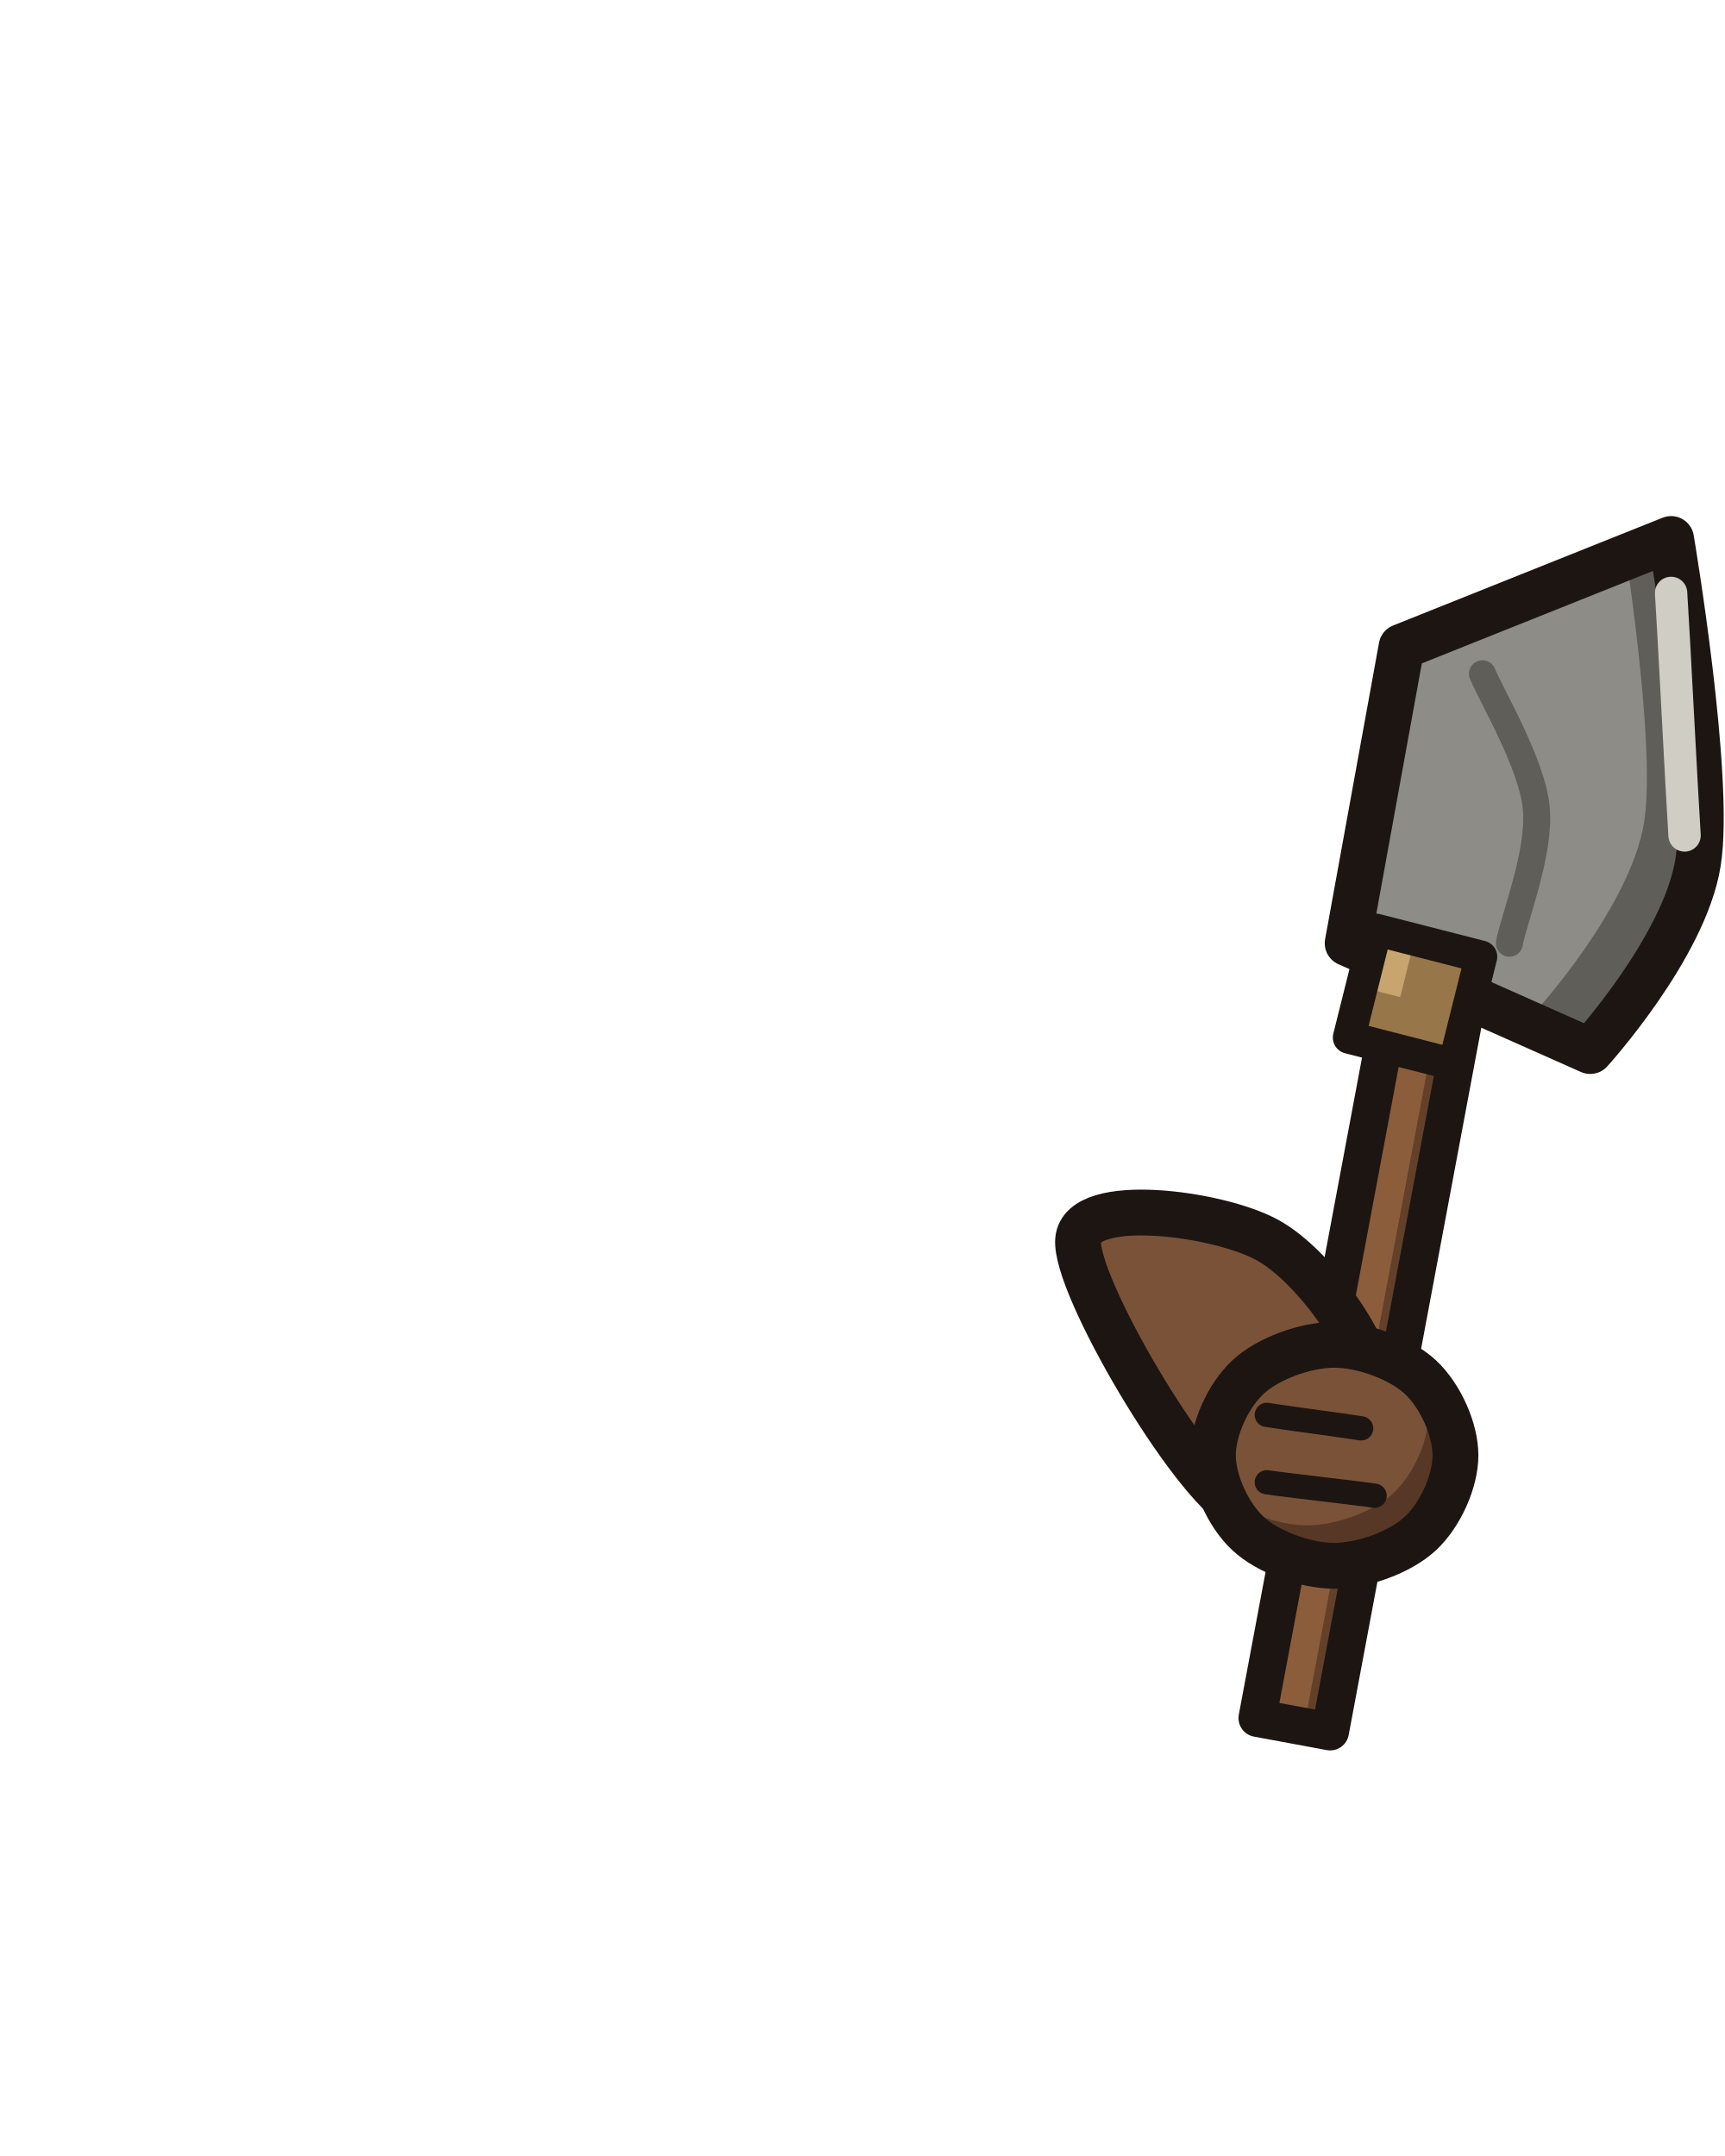
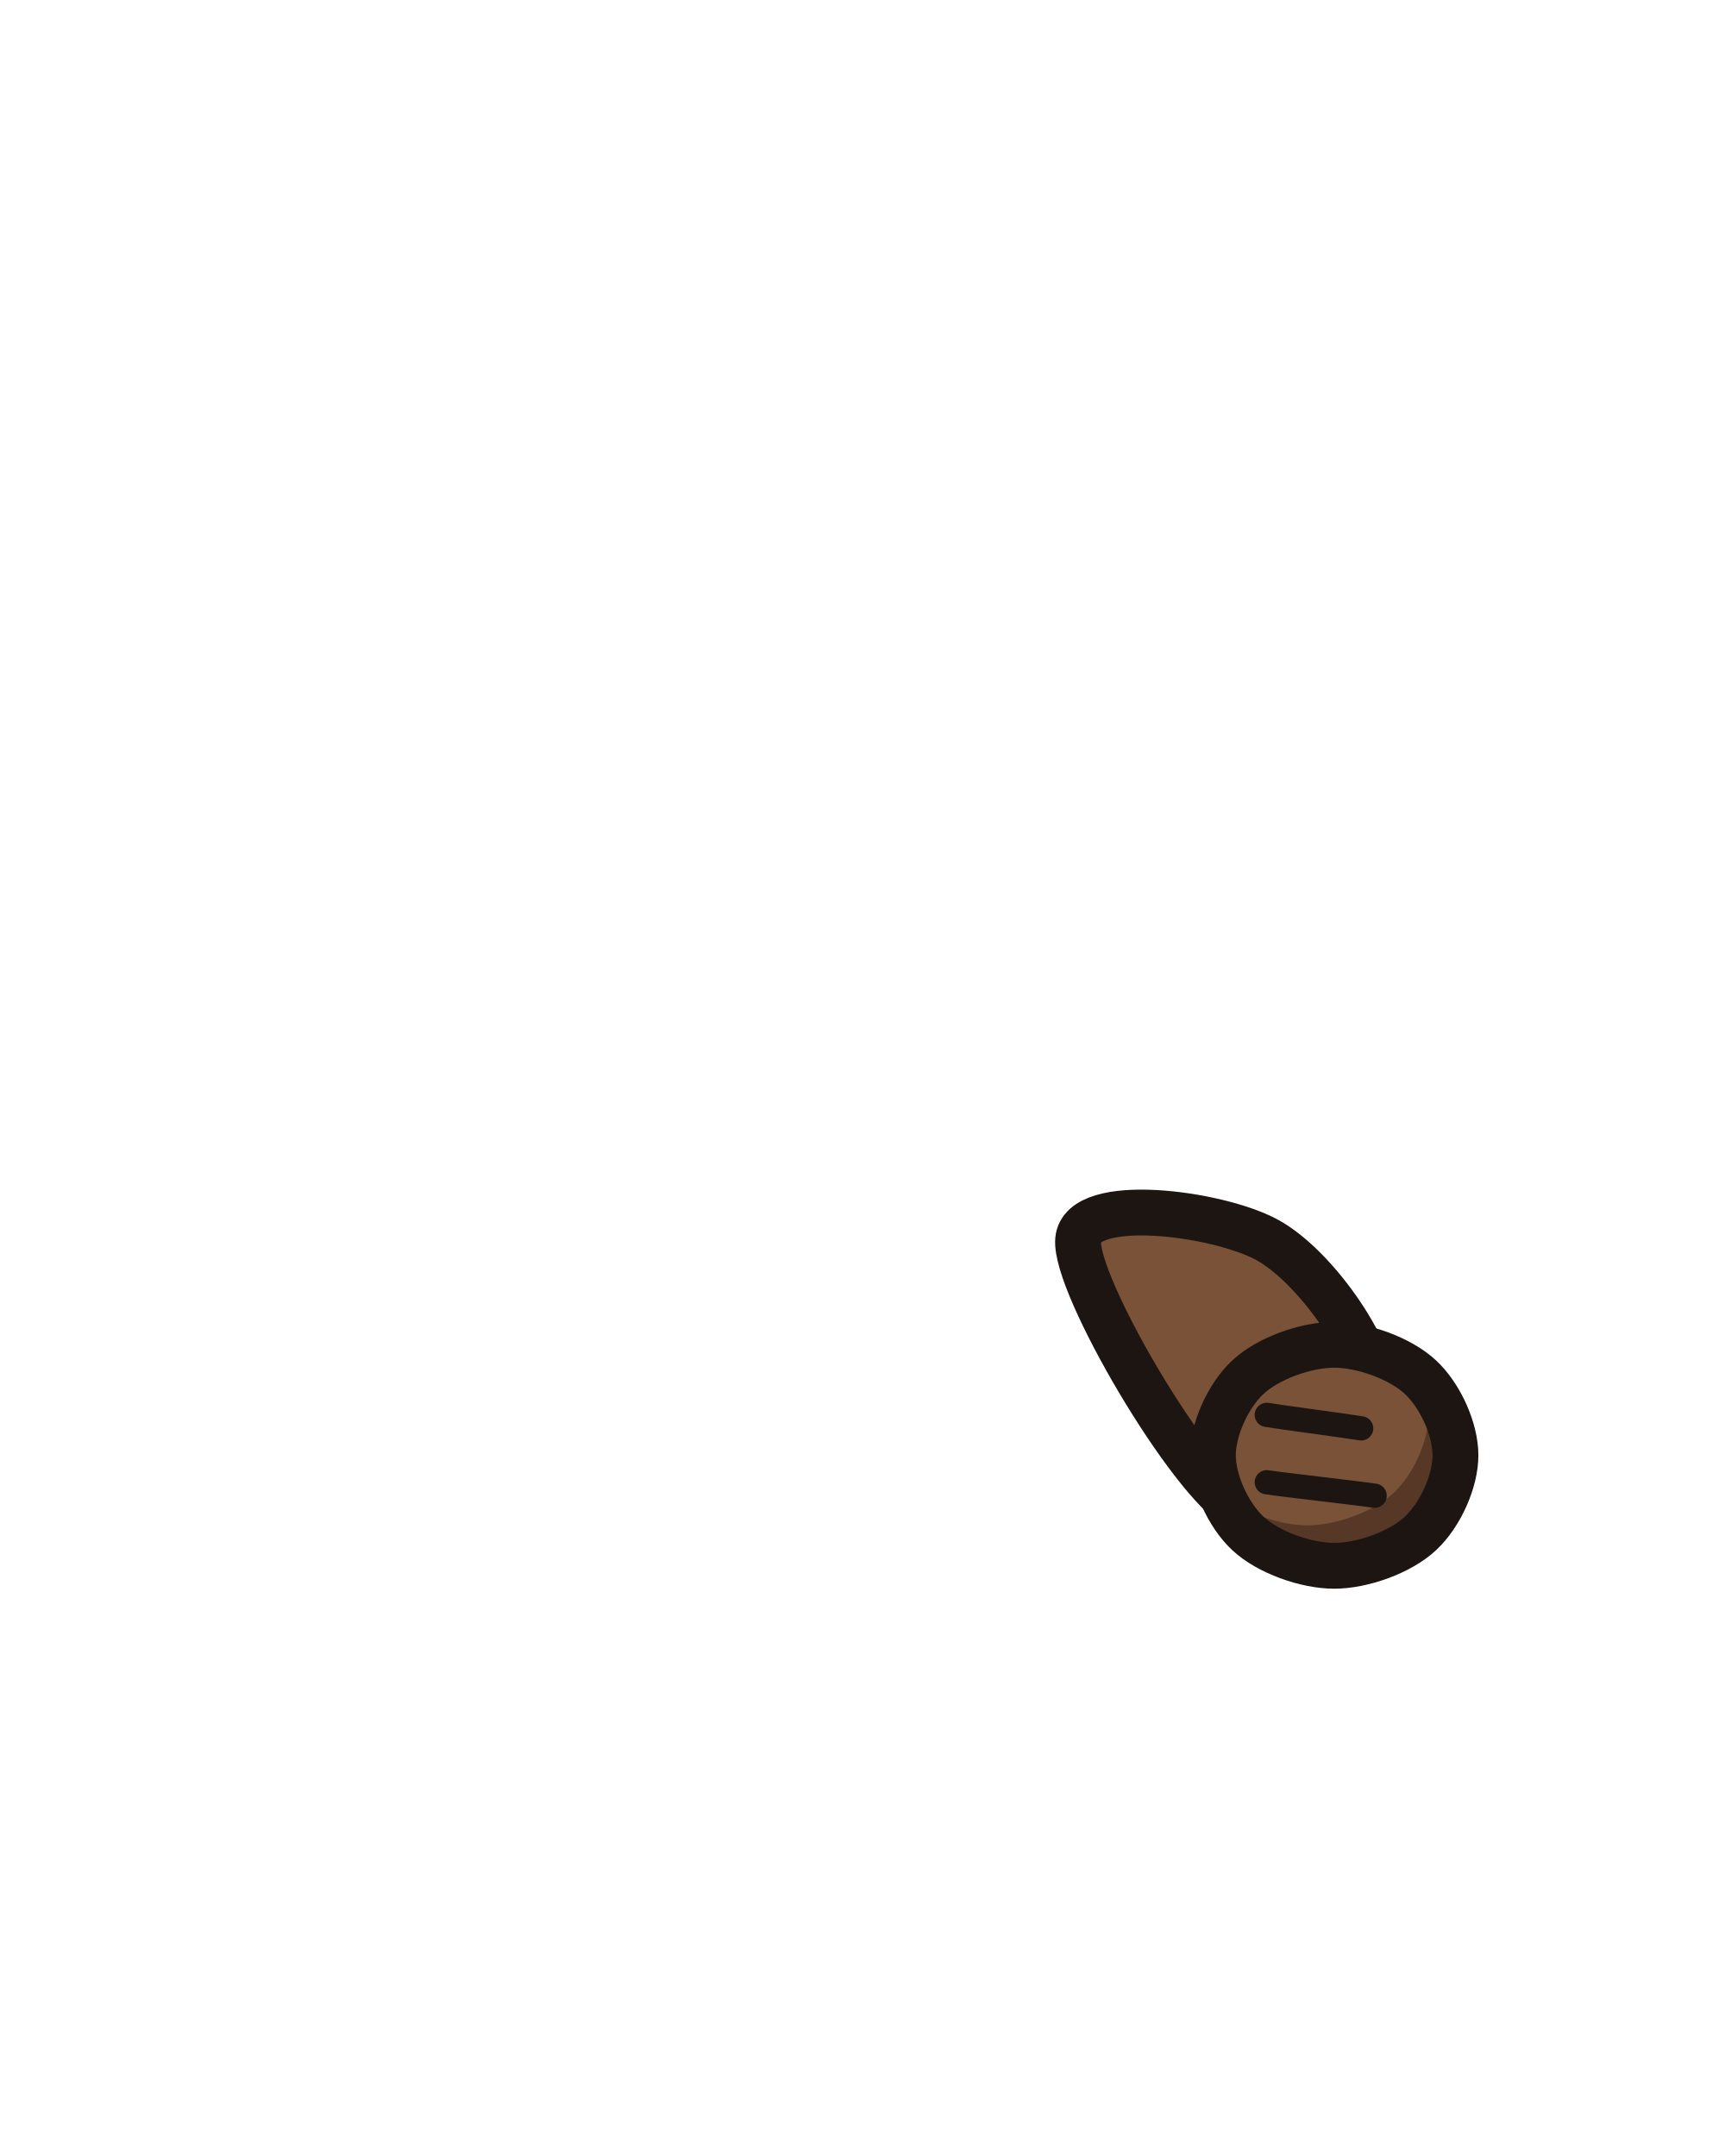
<svg xmlns="http://www.w3.org/2000/svg" width="128" height="160" viewBox="0 0 128 160">
-   <clipPath id="c17">
-     <path d="M98.7 128.5 C98.7 128.5 110.7 64.5 110.7 64.5 C110.7 64.5 105.3 63.5 105.3 63.5 C105.3 63.5 93.3 127.5 93.3 127.5 C93.3 127.5 98.7 128.5 98.7 128.5 Z" />
-   </clipPath>
-   <path d="M98.7 128.5 C98.7 128.5 110.7 64.5 110.7 64.5 C110.7 64.5 105.3 63.5 105.3 63.5 C105.3 63.5 93.3 127.5 93.3 127.5 C93.3 127.5 98.7 128.5 98.7 128.5 Z" fill="#62402a" />
-   <g clip-path="url(#c17)">
-     <path d="M98.7 128.5 C98.7 128.5 110.7 64.5 110.7 64.5 C110.7 64.5 105.3 63.5 105.3 63.5 C105.3 63.5 93.3 127.5 93.3 127.5 C93.3 127.5 98.7 128.5 98.7 128.5 Z" fill="#8b5d3b" transform="translate(-2 0)" />
-   </g>
-   <path d="M98.7 128.5 C98.7 128.5 110.7 64.5 110.7 64.5 C110.7 64.5 105.3 63.5 105.3 63.5 C105.3 63.5 93.3 127.5 93.3 127.5 C93.3 127.5 98.7 128.5 98.7 128.5 Z" fill="none" stroke="#1d1512" stroke-width="2.8" stroke-linejoin="round" stroke-linecap="round" />
-   <clipPath id="c18">
-     <path d="M100.0 70.0 C100.0 70.0 104.0 48.0 104.0 48.0 C104.0 48.0 124.0 40.0 124.0 40.0 C124.0 40.0 127.0 57.7 126.0 64.0 C125.0 70.3 118.0 78.0 118.0 78.0 C118.0 78.0 100.0 70.0 100.0 70.0 Z" />
-   </clipPath>
-   <path d="M100.0 70.0 C100.0 70.0 104.0 48.0 104.0 48.0 C104.0 48.0 124.0 40.0 124.0 40.0 C124.0 40.0 127.0 57.7 126.0 64.0 C125.0 70.3 118.0 78.0 118.0 78.0 C118.0 78.0 100.0 70.0 100.0 70.0 Z" fill="#5f5e59" />
-   <g clip-path="url(#c18)">
-     <path d="M100.0 70.0 C100.0 70.0 104.0 48.0 104.0 48.0 C104.0 48.0 124.0 40.0 124.0 40.0 C124.0 40.0 127.0 57.7 126.0 64.0 C125.0 70.3 118.0 78.0 118.0 78.0 C118.0 78.0 100.0 70.0 100.0 70.0 Z" fill="#8d8c86" transform="translate(-4 -3)" />
-   </g>
-   <path d="M100.0 70.0 C100.0 70.0 104.0 48.0 104.0 48.0 C104.0 48.0 124.0 40.0 124.0 40.0 C124.0 40.0 127.0 57.7 126.0 64.0 C125.0 70.3 118.0 78.0 118.0 78.0 C118.0 78.0 100.0 70.0 100.0 70.0 Z" fill="none" stroke="#1d1512" stroke-width="3.4" stroke-linejoin="round" stroke-linecap="round" />
-   <path d="M110.0 50.0 C110.7 51.7 113.7 56.7 114.0 60.0 C114.3 63.3 112.3 68.3 112.0 70.0" fill="none" stroke="#5f5e59" stroke-width="2.0" stroke-linejoin="round" stroke-linecap="round" />
-   <path d="M124.0 44.0 C124.2 47.0 124.8 59.0 125.0 62.0" fill="none" stroke="#cfcdc4" stroke-width="2.4" stroke-linejoin="round" stroke-linecap="round" />
-   <clipPath id="c19">
-     <path d="M107.9 79.0 C107.9 79.0 109.9 71.0 109.9 71.0 C109.9 71.0 102.1 69.0 102.1 69.0 C102.1 69.0 100.1 77.0 100.1 77.0 C100.1 77.0 107.9 79.0 107.9 79.0 Z" />
-   </clipPath>
-   <path d="M107.9 79.0 C107.9 79.0 109.9 71.0 109.9 71.0 C109.9 71.0 102.1 69.0 102.1 69.0 C102.1 69.0 100.1 77.0 100.1 77.0 C100.1 77.0 107.9 79.0 107.9 79.0 Z" fill="#97764a" />
-   <g clip-path="url(#c19)">
-     <path d="M107.9 79.0 C107.9 79.0 109.9 71.0 109.9 71.0 C109.9 71.0 102.1 69.0 102.1 69.0 C102.1 69.0 100.1 77.0 100.1 77.0 C100.1 77.0 107.9 79.0 107.9 79.0 Z" fill="#c8a46e" transform="translate(-4.0 -5.0)" />
-   </g>
-   <path d="M107.9 79.0 C107.9 79.0 109.9 71.0 109.9 71.0 C109.9 71.0 102.1 69.0 102.1 69.0 C102.1 69.0 100.1 77.0 100.1 77.0 C100.1 77.0 107.9 79.0 107.9 79.0 Z" fill="none" stroke="#1d1512" stroke-width="2.4" stroke-linejoin="round" stroke-linecap="round" />
  <clipPath id="c20">
    <path d="M80.0 92.0 C80.3 88.7 90.3 90.0 94.0 92.0 C97.7 94.0 102.3 100.7 102.0 104.0 C101.7 107.3 95.7 114.0 92.0 112.0 C88.3 110.0 79.7 95.3 80.0 92.0 Z" />
  </clipPath>
  <path d="M80.0 92.0 C80.3 88.7 90.3 90.0 94.0 92.0 C97.7 94.0 102.3 100.7 102.0 104.0 C101.7 107.3 95.7 114.0 92.0 112.0 C88.3 110.0 79.7 95.3 80.0 92.0 Z" fill="#573826" />
  <g clip-path="url(#c20)">
    <path d="M80.0 92.0 C80.3 88.7 90.3 90.0 94.0 92.0 C97.7 94.0 102.3 100.7 102.0 104.0 C101.7 107.3 95.7 114.0 92.0 112.0 C88.3 110.0 79.7 95.3 80.0 92.0 Z" fill="#7a5238" transform="translate(-3 -3)" />
  </g>
  <path d="M80.0 92.0 C80.3 88.7 90.3 90.0 94.0 92.0 C97.7 94.0 102.3 100.7 102.0 104.0 C101.7 107.3 95.7 114.0 92.0 112.0 C88.3 110.0 79.7 95.3 80.0 92.0 Z" fill="none" stroke="#1d1512" stroke-width="3.4" stroke-linejoin="round" stroke-linecap="round" />
  <clipPath id="c21">
    <path d="M108.0 108.0 C108.0 109.9 106.9 112.4 105.4 113.8 C103.9 115.2 101.1 116.2 99.0 116.2 C96.9 116.2 94.1 115.2 92.6 113.8 C91.1 112.4 90.0 109.9 90.0 108.0 C90.0 106.1 91.1 103.6 92.6 102.2 C94.1 100.8 96.9 99.8 99.0 99.8 C101.1 99.8 103.9 100.8 105.4 102.2 C106.9 103.6 108.0 106.1 108.0 108.0 Z" />
  </clipPath>
  <path d="M108.0 108.0 C108.0 109.9 106.9 112.4 105.4 113.8 C103.9 115.2 101.1 116.2 99.0 116.2 C96.9 116.2 94.1 115.2 92.6 113.8 C91.1 112.4 90.0 109.9 90.0 108.0 C90.0 106.1 91.1 103.6 92.6 102.2 C94.1 100.8 96.9 99.8 99.0 99.8 C101.1 99.8 103.9 100.8 105.4 102.2 C106.9 103.6 108.0 106.1 108.0 108.0 Z" fill="#573826" />
  <g clip-path="url(#c21)">
    <path d="M108.0 108.0 C108.0 109.9 106.9 112.4 105.4 113.8 C103.9 115.2 101.1 116.2 99.0 116.2 C96.9 116.2 94.1 115.2 92.6 113.8 C91.1 112.4 90.0 109.9 90.0 108.0 C90.0 106.1 91.1 103.6 92.6 102.2 C94.1 100.8 96.9 99.8 99.0 99.8 C101.1 99.8 103.9 100.8 105.4 102.2 C106.9 103.6 108.0 106.1 108.0 108.0 Z" fill="#7a5238" transform="translate(-2 -3)" />
  </g>
  <path d="M108.0 108.0 C108.0 109.9 106.9 112.4 105.4 113.8 C103.9 115.2 101.1 116.2 99.0 116.2 C96.9 116.2 94.1 115.2 92.6 113.8 C91.1 112.4 90.0 109.9 90.0 108.0 C90.0 106.1 91.1 103.6 92.6 102.2 C94.1 100.8 96.9 99.8 99.0 99.8 C101.1 99.8 103.9 100.8 105.4 102.2 C106.9 103.6 108.0 106.1 108.0 108.0 Z" fill="none" stroke="#1d1512" stroke-width="3.4" stroke-linejoin="round" stroke-linecap="round" />
  <path d="M94.0 105.0 C95.2 105.2 99.8 105.8 101.0 106.0" fill="none" stroke="#1d1512" stroke-width="1.8" stroke-linejoin="round" stroke-linecap="round" />
  <path d="M94.0 110.0 C95.3 110.2 100.7 110.8 102.0 111.0" fill="none" stroke="#1d1512" stroke-width="1.8" stroke-linejoin="round" stroke-linecap="round" />
</svg>
